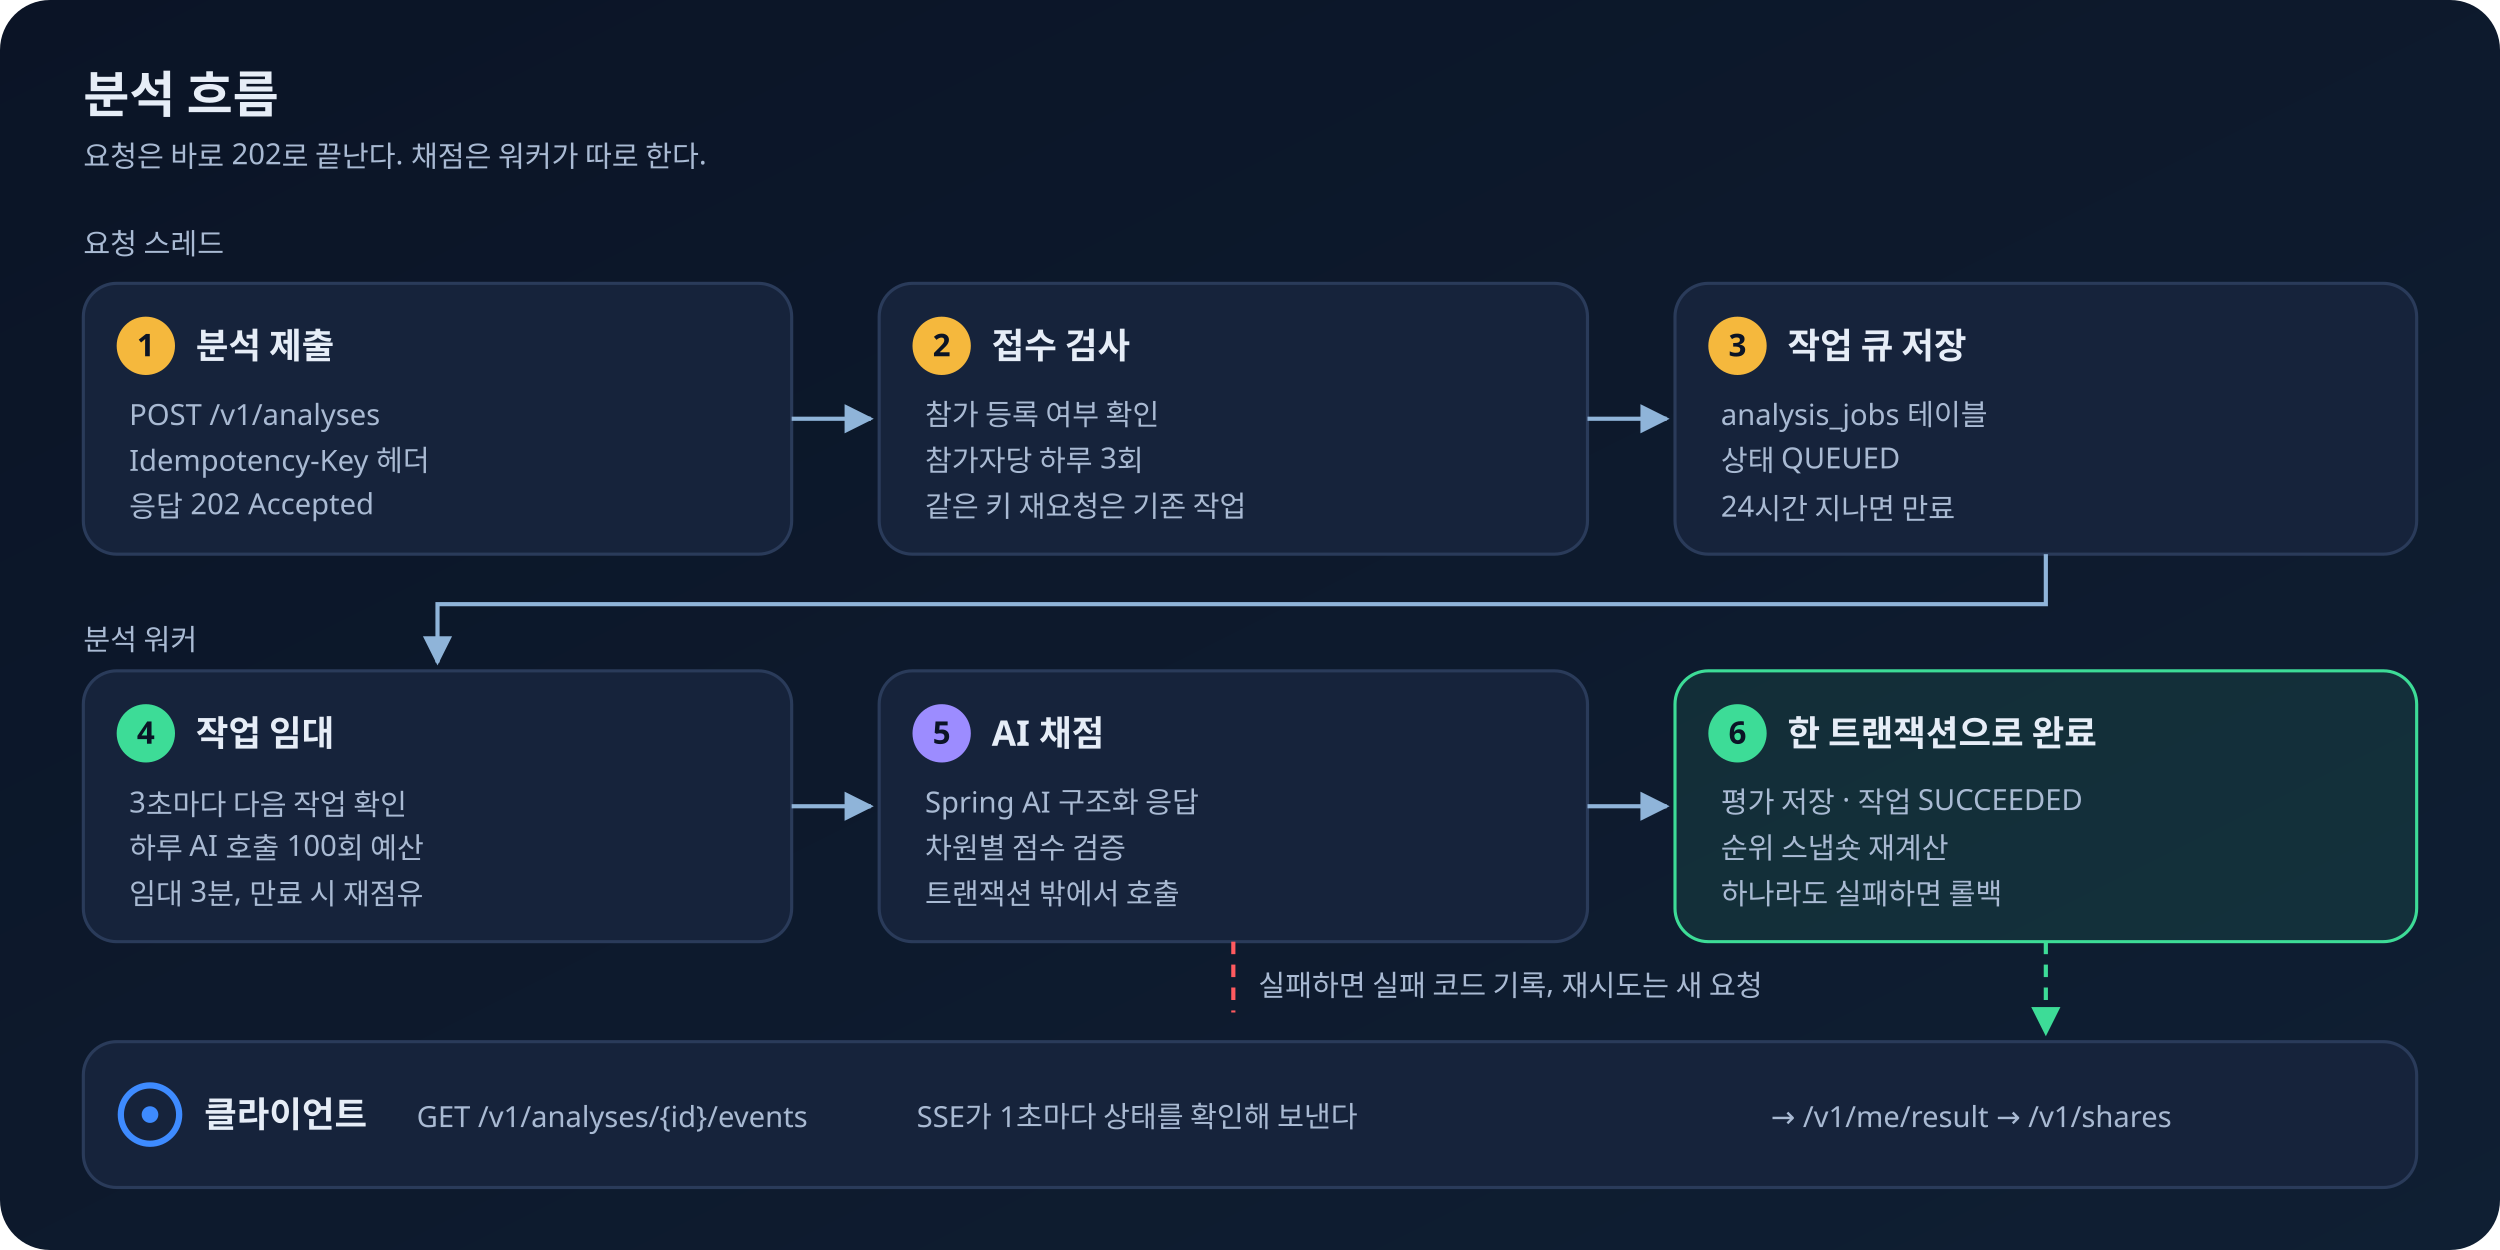
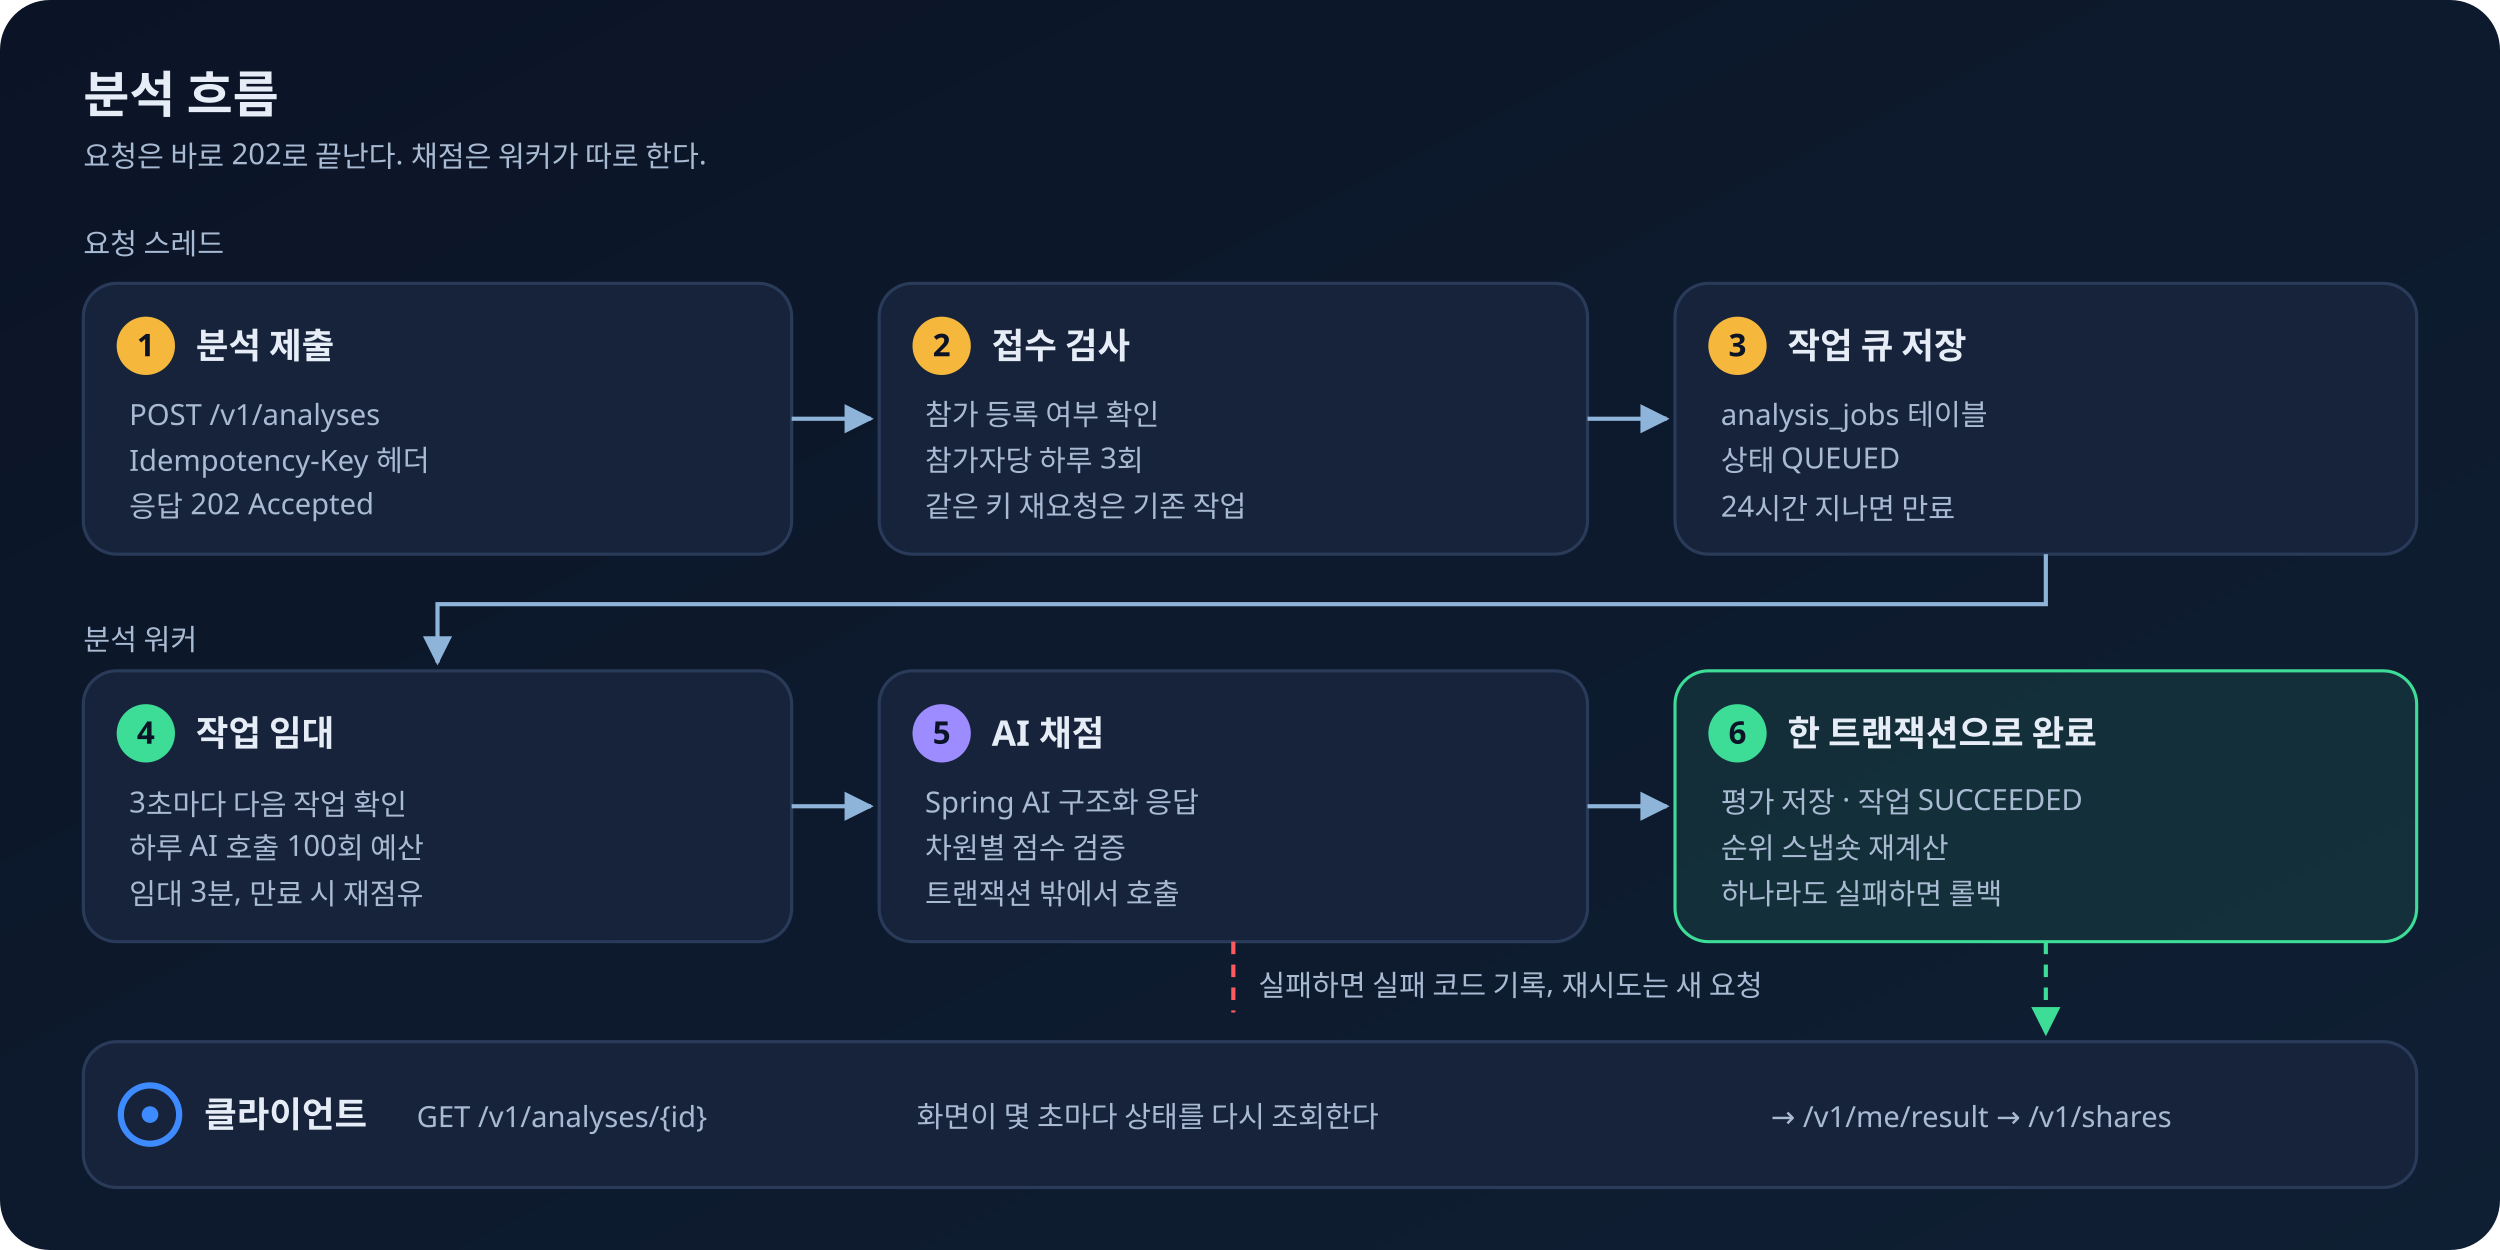
<svg xmlns="http://www.w3.org/2000/svg" viewBox="0 0 1200 600" width="1200" height="600" role="img" aria-label="분석 요청부터 결과까지의 흐름">
  <defs>
    <linearGradient id="bg" x1="0" y1="0" x2="1" y2="1">
      <stop offset="0" stop-color="#0B1426" />
      <stop offset="1" stop-color="#0F1F33" />
    </linearGradient>
    <marker id="arr" viewBox="0 0 10 10" refX="9" refY="5" markerWidth="7" markerHeight="7" orient="auto">
      <path d="M0,0 L10,5 L0,10 z" fill="#8FB4D9" />
    </marker>
    <marker id="arrG" viewBox="0 0 10 10" refX="9" refY="5" markerWidth="7" markerHeight="7" orient="auto">
      <path d="M0,0 L10,5 L0,10 z" fill="#3DDC97" />
    </marker>
    <style>
      text { font-family: Pretendard, 'Apple SD Gothic Neo', 'Noto Sans KR', 'Segoe UI', sans-serif; fill: #E6EDF7; }
      .t { font-size: 24px; font-weight: 800; }
      .h { font-size: 17px; font-weight: 700; }
      .s { font-size: 14px; fill: #A9BAD3; }
      .n { font-size: 15px; font-weight: 800; fill: #0B1426; }
      .card { fill: #16233B; stroke: #2A3B5A; stroke-width: 1.5; }
      .line { stroke: #8FB4D9; stroke-width: 2; fill: none; }
      .gline { stroke: #3DDC97; stroke-width: 2; fill: none; stroke-dasharray: 6 5; }
      .rline { stroke: #FF5A5F; stroke-width: 2; fill: none; stroke-dasharray: 6 5; }
    </style>
  </defs>
  <rect width="1200" height="600" rx="24" fill="url(#bg)" />
  <text class="t" x="40" y="54">분석 흐름</text>
  <text class="s" x="40" y="80">요청은 바로 202로 끝난다. 채점은 워커가 따로 한다.</text>
  <text class="s" x="40" y="122" fill="#F5B83D">요청 스레드</text>
  <g>
    <rect class="card" x="40" y="136" width="340" height="130" rx="16" />
    <circle cx="70" cy="166" r="14" fill="#F5B83D" />
    <text class="n" x="70" y="171" text-anchor="middle">1</text>
    <text class="h" x="94" y="172">분석 제출</text>
    <text class="s" x="62" y="204">POST /v1/analyses</text>
    <text class="s" x="62" y="226">Idempotency-Key 헤더</text>
    <text class="s" x="62" y="248">응답 202 Accepted</text>
  </g>
  <path class="line" d="M380,201 H418" marker-end="url(#arr)" />
  <g>
    <rect class="card" x="422" y="136" width="340" height="130" rx="16" />
    <circle cx="452" cy="166" r="14" fill="#F5B83D" />
    <text class="n" x="452" y="171" text-anchor="middle">2</text>
    <text class="h" x="476" y="172">접수 검사</text>
    <text class="s" x="444" y="204">참가 등록 여부 확인</text>
    <text class="s" x="444" y="226">참가자당 하루 3회</text>
    <text class="s" x="444" y="248">같은 키 재요청은 기존 작업</text>
  </g>
  <path class="line" d="M762,201 H800" marker-end="url(#arr)" />
  <g>
    <rect class="card" x="804" y="136" width="356" height="130" rx="16" />
    <circle cx="834" cy="166" r="14" fill="#F5B83D" />
    <text class="n" x="834" y="171" text-anchor="middle">3</text>
    <text class="h" x="858" y="172">작업 큐 저장</text>
    <text class="s" x="826" y="204">analysis_jobs 테이블</text>
    <text class="s" x="826" y="226">상태 QUEUED</text>
    <text class="s" x="826" y="248">24시간 지나면 만료</text>
  </g>
  <path class="line" d="M982,266 V290 H210 V318" marker-end="url(#arr)" />
  <text class="s" x="40" y="312" fill="#3DDC97">분석 워커</text>
  <g>
    <rect class="card" x="40" y="322" width="340" height="130" rx="16" />
    <circle cx="70" cy="352" r="14" fill="#3DDC97" />
    <text class="n" x="70" y="357" text-anchor="middle">4</text>
    <text class="h" x="94" y="358">작업 임대</text>
    <text class="s" x="62" y="390">3초마다 다음 작업 확인</text>
    <text class="s" x="62" y="412">하루 AI 호출 100회 예산</text>
    <text class="s" x="62" y="434">임대 3분, 만료 시 재점유</text>
  </g>
  <path class="line" d="M380,387 H418" marker-end="url(#arr)" />
  <g>
    <rect class="card" x="422" y="322" width="340" height="130" rx="16" />
    <circle cx="452" cy="352" r="14" fill="#9C8CFF" />
    <text class="n" x="452" y="357" text-anchor="middle">5</text>
    <text class="h" x="476" y="358">AI 채점</text>
    <text class="s" x="444" y="390">Spring AI 구조화 응답</text>
    <text class="s" x="444" y="412">차원별 점수 검증</text>
    <text class="s" x="444" y="434">트랜잭션 밖에서 호출</text>
  </g>
  <path class="line" d="M762,387 H800" marker-end="url(#arr)" />
  <g>
    <rect x="804" y="322" width="356" height="130" rx="16" fill="#3DDC97" fill-opacity="0.1" stroke="#3DDC97" stroke-width="1.5" />
    <circle cx="834" cy="352" r="14" fill="#3DDC97" />
    <text class="n" x="834" y="357" text-anchor="middle">6</text>
    <text class="h" x="858" y="358">한 트랜잭션으로 완료</text>
    <text class="s" x="826" y="390">평가 저장 · 작업 SUCCEEDED</text>
    <text class="s" x="826" y="412">순위 스냅숏 재계산</text>
    <text class="s" x="826" y="434">하나라도 실패하면 롤백</text>
  </g>
  <path class="rline" d="M592,452 V486" />
  <text class="s" x="604" y="478" fill="#FF8A8E">실패하면 실패 코드 기록, 재시도는 새 요청</text>
  <rect class="card" x="40" y="500" width="1120" height="70" rx="16" />
  <circle cx="72" cy="535" r="14" fill="none" stroke="#3E8BFF" stroke-width="3" />
  <circle cx="72" cy="535" r="4" fill="#3E8BFF" />
  <text class="h" x="98" y="541">클라이언트</text>
-   <text class="s" x="200" y="541">GET /v1/analyses/{id}/events</text>
-   <text class="s" x="440" y="541">SSE가 1초마다 상태를 확인해 보낸다</text>
+   <text class="s" x="200" y="541">GET /v1/analyses/{id}</text>
+   <text class="s" x="440" y="541">화면이 몇 초마다 상태를 다시 조회한다</text>
  <text class="s" x="850" y="541">→ /v1/me/result → /v1/shares</text>
  <path class="gline" d="M982,452 V496" marker-end="url(#arrG)" />
</svg>
